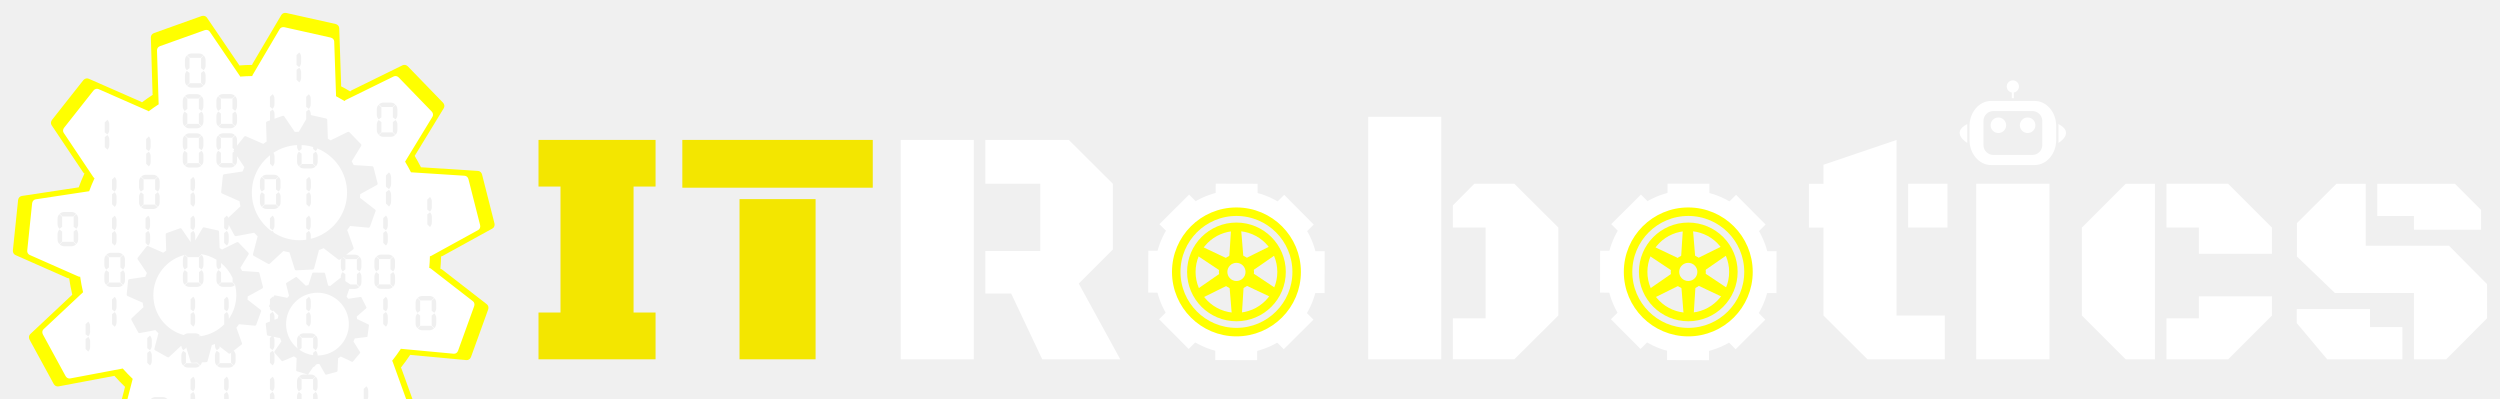
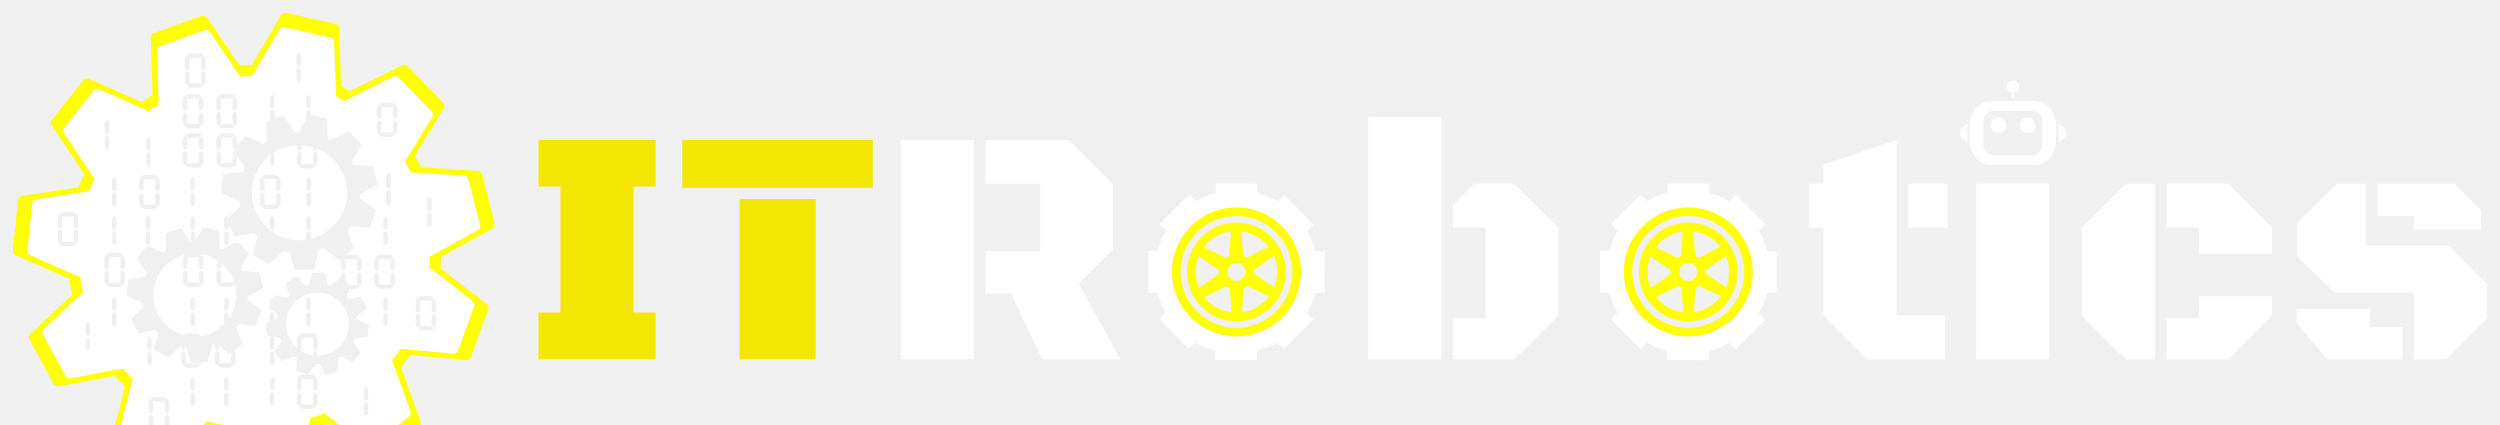
- <svg xmlns="http://www.w3.org/2000/svg" id="_Шар_2" data-name="Шар 2" viewBox="-5 -5 972 155">
+ <svg xmlns="http://www.w3.org/2000/svg" id="_Шар_2" data-name="Шар 2" viewBox="-5 -5 972 165">
  <defs>
    <style>
      .cls-1 {
        fill: #ff0;
      }

      .cls-1, .cls-2, .cls-3, .cls-4 {
        stroke-width: 0px;
      }

      .cls-2, .cls-5, .cls-6 {
        fill: none;
      }

      .cls-3 {
        fill: #f3e600;
      }

      .cls-4 {
        fill: #fff;
      }

      .cls-5 {
        stroke: #ff0;
        stroke-width: 3.3px;
      }

      .cls-5, .cls-6 {
        stroke-miterlimit: 10;
      }

      .cls-6 {
        stroke: #fff;
        stroke-width: 8.26px;
      }
    </style>
  </defs>
  <g id="Logo">
    <g>
      <path class="cls-2" d="m95.84,101.18c-.06-.22-.24-.38-.44-.39l-6.22-.4s-.04,0-.05,0c-.22-.43-.45-.84-.69-1.25l3.2-5.25c.11-.19.08-.44-.09-.61l-3.86-3.99c-.16-.16-.4-.21-.58-.12l-5.59,2.75c-.07.03-.12.08-.16.13-.33-.2-.67-.39-1.01-.57,0-.04.01-.07.01-.11l-.21-6.28c0-.22-.18-.41-.41-.46l-5.42-1.21c-.22-.05-.45.04-.55.22l-2.9,4.91v.11c0,.73-.24,1.33-.72,1.81l-1.04-1.01v-.34l-3.53-5.18c-.12-.18-.37-.25-.59-.17l-5.23,1.87c-.21.08-.36.27-.35.48l.19,6.23s0,.06.01.09c-.4.26-.8.54-1.18.83-.03-.03-.07-.05-.11-.07l-5.75-2.53c-.2-.09-.44-.02-.59.17l-3.44,4.36c-.14.18-.16.42-.04.59l3.47,5.18c.04.06.09.1.14.13-.23.5-.44,1.01-.63,1.53-.02,0-.03,0-.05,0l-6.21.94c-.21.03-.38.22-.41.46l-.57,5.52c-.02.23.09.44.28.52l5.7,2.52c.07.03.14.04.21.03.09.61.2,1.22.34,1.82-.01,0-.03.02-.04.03l-4.58,4.3c-.16.15-.19.4-.08.61l2.66,4.87c.11.2.32.31.53.27l6.12-1.15s.02,0,.03,0c.37.42.76.83,1.17,1.21l-1.57,6.05c-.05.21.05.44.26.56l4.85,2.7c.2.11.44.09.59-.05l4.56-4.25s.02-.03.03-.04c.09.02.17.04.26.06,0-.09-.02-.18-.02-.28v-2.05c0-.73.24-1.33.72-1.81l1.06,1.01v3.52s.03,0,.04,0l1.8,5.76c.06.21.28.35.52.33l2.11-.1v-3.77l1.03-.82c.49.51.74,1.13.74,1.84v2.05c0,.22-.03.42-.07.61l1.73-.09c.23-.01.42-.16.47-.36l1.62-6.01c.02-.08.02-.15,0-.22.43-.14.86-.31,1.28-.48v-1.47c0-.73.24-1.33.72-1.81l1.06,1.01v3.22l3.54,2.74c.17.13.43.12.61-.02l4.39-3.4c.18-.14.25-.37.18-.56l-2.11-5.86s-.04-.08-.07-.12c.36-.45.7-.92,1.02-1.41l6.19.58c.22.02.43-.12.51-.35l1.89-5.22c.08-.21.02-.45-.15-.58l-4.92-3.82c-.06-.04-.12-.07-.19-.08.04-.45.07-.9.08-1.36.05,0,.1-.02.14-.04l5.5-3.03c.19-.1.28-.34.22-.57l-1.37-5.38Zm-14.04-7.94h2.73c.71,0,1.31.24,1.81.72l-1.04,1.01h-4.25l-1.06-1.01c.5-.48,1.11-.72,1.81-.72Zm-1.32,33.08l-1.06-1.01c.5-.48,1.11-.72,1.81-.72h2.73c.71,0,1.31.24,1.81.72l-1.04,1.01h-4.25Zm6.13,2.97c0,.72-.25,1.33-.74,1.85l-1.03-.82v-3.88l1.04-1.01c.48.48.72,1.09.72,1.81v2.05Zm.56-25.38c0,.73-.24,1.33-.72,1.81l-.14-.13c.35,1.32.54,2.71.54,4.15,0,3.45-1.09,6.64-2.93,9.26v1.2c0,.73-.24,1.33-.72,1.81l-.99-.96c-2.41,2.45-5.6,4.13-9.17,4.64.33.43.51.95.51,1.55v2.05c0,.72-.25,1.33-.74,1.85l-1.03-.82v-3.88l.7-.68c-.08,0-.17.02-.25.02l-.56.54h-4.25l-1.06-1.01s.04-.03.06-.04c-6.81-1.88-11.82-8.12-11.82-15.54s5.19-13.89,12.2-15.64c0,0,0-.01.01-.02h.01c.06,0,.12-.02.19-.03l-.08-.08c.5-.48,1.11-.72,1.81-.72h2.73c.6,0,1.12.19,1.58.54,2.21.32,4.28,1.08,6.1,2.21v-.1c0-.73.24-1.33.72-1.81l1.06,1.01v2.16c1.9,1.56,3.44,3.55,4.47,5.81v-2.24l1.03-.82c.49.51.74,1.13.74,1.84v2.05Zm0-5.97c0,.72-.25,1.33-.74,1.84l-1.03-.82v-3.88l1.04-1.01c.48.48.72,1.09.72,1.81v2.05Z" />
      <path class="cls-2" d="m138.3,121.11l-4.26-2.03s-.1-.03-.15-.03c-.04-.34-.1-.68-.16-1.01.03-.01.07-.03.1-.06l3.58-3.13c.12-.11.15-.3.07-.46l-1.88-3.75c-.08-.15-.24-.24-.39-.22l-4.66.71s-.03,0-.04.01c-.23-.28-.47-.55-.71-.81l1.04-3.03h-.66c-.71,0-1.31-.24-1.81-.72l1.06-1.01h1.81s-.05-.06-.08-.08l-1.84-1.22v1.18l-1.06,1.01c-.48-.48-.72-1.09-.72-1.81v-1.54c-.12-.03-.24-.01-.33.06l-3.69,2.93s-.07.08-.09.12c-.28-.09-.56-.18-.84-.26,0-.03,0-.06,0-.09l-1.17-4.61c-.04-.16-.2-.27-.38-.27l-4.2-.02c-.17,0-.32.1-.37.25l-1.47,4.48s-.01.07-.01.1c-.35.08-.69.17-1.03.27-.01-.02-.02-.03-.04-.04l-3.45-3.27c-.12-.11-.31-.13-.46-.03l-3.56,2.23c-.15.09-.22.26-.18.41l1.15,4.57s.01.04.02.06c-.26.26-.5.53-.74.8-.03-.02-.06-.03-.09-.04l-4.66-.94c-.16-.03-.33.06-.41.22l-.27.56c.32.43.49.94.49,1.54v2.05c0,.58-.17,1.08-.48,1.53l1.89,1.81s.08.06.13.07c-.09.41-.16.82-.22,1.23-.01,0-.02,0-.03,0l-1.28.49v.83c0,.73-.24,1.33-.72,1.81l-1.04-1.01v-.95l-1.4.54c-.15.06-.25.23-.23.41l.47,4.17c.02.17.14.31.29.34l1.51.31.39-.38c.17.17.29.35.4.54l2.31.47c.06.01.11,0,.16,0,.16.44.35.87.55,1.29,0,0-.02.02-.02.03l-2.69,3.92c-.09.14-.08.33.04.46l2.75,3.17c.11.13.29.18.43.12l4.34-1.84s.01,0,.02-.01c.34.25.7.49,1.06.71l-.18,4.72c0,.16.11.32.28.37l4.02,1.21c.16.05.34,0,.43-.13l1.86-2.69c-.28.1-.58.16-.91.16h-2.73c-.71,0-1.31-.24-1.81-.72l1.06-1.01h4.25l.73.71.09-.13-.71-.69v-2.95c-1.94-.27-3.77-1.01-5.34-2.11l-.17.14c-.17-.18-.3-.38-.41-.58-2.11-1.68-3.68-4.08-4.3-6.92-1.44-6.58,2.73-13.08,9.31-14.53,6.58-1.44,13.08,2.73,14.53,9.31,1.44,6.58-2.73,13.08-9.31,14.53-.85.19-1.69.28-2.53.28v2.03c0,.48-.12.91-.33,1.28.34,0,.68,0,1.03-.01l2.26,3.97c.08.14.26.21.44.16l4.05-1.1c.17-.04.29-.18.29-.34l.23-4.71c0-.06-.01-.12-.04-.16.38-.23.75-.47,1.11-.73l4.29,2.03c.15.07.33.02.45-.12l2.69-3.22c.11-.13.13-.31.04-.45l-2.51-3.99s-.04-.05-.07-.08c.19-.39.37-.8.53-1.2l4.67-.57c.16-.02.29-.16.32-.34l.55-4.16c.02-.17-.06-.33-.2-.4Zm-27.81,12.09c0-.72.25-1.33.74-1.84l1.04.82v3.88l-1.06,1.01c-.48-.48-.72-1.09-.72-1.81v-2.05Z" />
      <path class="cls-2" d="m99.67,113.86c-.08.15-.05.34.06.44l.23.22v-1.27l-.3.61Z" />
      <path class="cls-2" d="m140.85,76.46l-5.65-4.38c-.07-.05-.14-.08-.22-.09.05-.51.08-1.03.09-1.56.06,0,.11-.02.16-.05l6.32-3.47c.22-.12.32-.39.26-.66l-1.57-6.17c-.06-.25-.27-.44-.51-.45l-7.13-.46s-.04,0-.06,0c-.25-.49-.51-.97-.79-1.44l3.68-6.03c.13-.21.09-.5-.1-.7l-4.43-4.58c-.18-.19-.45-.24-.67-.14l-6.42,3.15c-.08.04-.14.09-.18.15-.38-.23-.77-.45-1.16-.66,0-.04.01-.08.01-.13l-.24-7.21c0-.25-.2-.47-.47-.53l-5.93-1.33v1.72c0,.73-.24,1.33-.72,1.81l-1.04-1.01v-.91l-2.79,4.73s-.04.1-.05.14c-.54,0-1.08.03-1.61.07-.01-.03-.02-.05-.04-.08l-4.05-5.96c-.14-.21-.42-.29-.68-.19l-3.1,1.11v.29c0,.73-.24,1.33-.72,1.81l-1.04-1.01v-.46l-1.13.4c-.25.09-.41.31-.4.55l.22,7.15s0,.07.02.1c-.46.3-.92.62-1.36.95-.04-.03-.08-.06-.13-.08l-6.6-2.9c-.23-.1-.51-.02-.68.19l-2.74,3.47c-.02.67-.26,1.25-.73,1.73l-.39-.31-.09.11c-.16.2-.18.48-.05.68l.07.11.46-.36c.49.51.74,1.13.74,1.84v.3l2.71,4.05c.04.07.1.11.16.15-.26.57-.51,1.16-.73,1.75-.02,0-.03,0-.05,0l-7.13,1.08c-.25.04-.44.26-.47.53l-.66,6.33c-.03.26.1.5.32.6l6.54,2.89c.08.04.16.05.24.04.1.71.23,1.4.39,2.09-.01.01-.03.02-.04.03l-4.7,4.41c.11.29.16.6.16.94v1.77l2.24,4.11c.12.23.37.36.61.31l7.03-1.32s.02,0,.03,0c.43.48.87.95,1.34,1.39l-1.8,6.94c-.06.24.06.51.3.64l5.57,3.1c.23.13.5.1.68-.06l5.23-4.87s.03-.03.04-.05c.77.21,1.56.39,2.36.52l2.07,6.61c.07.24.32.4.59.38l6.36-.31c.26-.01.48-.18.54-.41l1.86-6.9c.02-.09.02-.17,0-.25.64-.21,1.26-.45,1.88-.72l5.7,4.4c.2.15.49.14.7-.03l.57-.44c.11-.21.25-.42.43-.6l.15.15.13-.1-.17-.16c.35-.34.76-.55,1.22-.65l2.71-2.1c.21-.16.29-.42.21-.65l-2.43-6.73c-.02-.05-.05-.09-.08-.13.41-.52.8-1.06,1.17-1.61l7.1.66c.25.02.49-.14.58-.4l2.17-5.99c.09-.25.02-.51-.17-.66Zm-27.71-29.27h2.73c.71,0,1.31.24,1.81.72l-1.04,1.01h-4.25l-1.06-1.01c.5-.48,1.11-.72,1.81-.72Zm-13.17,1.84l1.04-1.01c.48.48.72,1.09.72,1.81v2.05c0,.72-.25,1.33-.74,1.84l-1.03-.82v-3.88Zm15.86,38.83v.8c0,.73-.24,1.33-.72,1.81l-1.04-1.01v-1.26c-.86.12-1.74.19-2.64.19-3.66,0-7.07-1.07-9.94-2.9.16.34.25.71.25,1.12v2.05c0,.73-.24,1.33-.72,1.81l-1.04-1.01v-3.88l.76-.6c-4.72-3.35-7.81-8.86-7.81-15.09,0-5.89,2.76-11.14,7.05-14.53v-.58l1.03-.82c.13.13.24.28.33.42,2.66-1.74,5.79-2.81,9.16-2.98v-1.57c0-.73.24-1.33.72-1.81l1.06,1.01v2.37c1.55.07,3.05.33,4.47.76v-3.13l1.04-1.01c.48.48.72,1.09.72,1.81v2.05c0,.3-.05.58-.14.84,6.78,2.75,11.56,9.39,11.56,17.15,0,8.7-6.01,16-14.1,17.97Z" />
      <path class="cls-3" d="m204.37,134.7v-18.19h8.55v-48.98h-8.55v-18.13h45.51v18.13h-8.55v48.98h8.55v18.19h-45.51Z" />
      <path class="cls-3" d="m260.29,67.98v-18.58h74.04v18.58h-74.04Zm22.24,66.72v-62.28h29.57v62.28h-29.57Z" />
      <path class="cls-4" d="m345.2,134.7V49.41h28.41v85.29h-28.41Zm32.91-25.58v-16.52h21.34v-26.16h-21.34v-17.03h32.46l17.1,17.03v25.58l-13.24,13.24,16.13,29.44h-30.34l-12.08-25.58h-10.03Z" />
      <path class="cls-4" d="m526.96,134.7V40.41h28.41v94.29h-28.41Zm32.91,0v-15.94h12.73v-35.29h-12.73v-8.61l8.36-8.42h15.55l17.1,17.03v34.19l-17.1,17.03h-23.91Z" />
      <path class="cls-4" d="m721.07,134.7l-17.1-17.03v-34.19h-5.66v-17.03h5.66v-7.39l28.41-9.64v68.26h18.77v17.03h-30.08Zm15.81-51.23v-17.03h15.3v17.03h-15.3Z" />
      <rect class="cls-4" x="763.36" y="66.44" width="28.47" height="68.26" />
      <path class="cls-4" d="m821.46,134.7l-17.03-17.03v-34.19l17.03-17.03h11.38v68.26h-11.38Zm28.47-41.01v-10.22h-12.6v-17.03h23.97l17.03,17.03v10.22h-28.41Zm-12.6,41.01v-15.94h12.6v-8.55h28.41v7.46l-17.03,17.03h-23.97Z" />
      <path class="cls-4" d="m899.81,134.7l-11.83-14.08v-5.46h28.47v7.01h12.6v12.53h-29.24Zm33.74,0v-25.77h-30.72l-14.78-14.2v-12.98l15.36-15.3h11.38v24.1h32.39l14.78,14.91v13.3l-15.88,15.94h-12.53Zm0-50.39v-5.33h-14.27v-12.53h30.21l10.16,10.16v7.71h-26.1Z" />
      <rect class="cls-4" x="777.2" y="29.42" width=".8" height="3.77" />
      <path class="cls-4" d="m786.03,34.24h-16.86c-4.65,0-8.42,4.36-8.42,9.73v5.48c0,5.38,3.77,9.73,8.42,9.73h16.86c4.65,0,8.42-4.36,8.42-9.73v-5.48c0-5.38-3.77-9.73-8.42-9.73Zm3.01,17.16c0,2.12-1.72,3.84-3.84,3.84h-15.19c-2.12,0-3.84-1.72-3.84-3.84v-9.38c0-2.12,1.72-3.84,3.84-3.84h15.19c2.12,0,3.84,1.72,3.84,3.84v9.38Z" />
      <circle class="cls-4" cx="771.97" cy="43.7" r="3.02" />
      <circle class="cls-4" cx="783.34" cy="43.7" r="3.02" />
      <circle class="cls-4" cx="777.6" cy="28.62" r="2.38" />
      <path class="cls-4" d="m795.32,43.23v7.33s6.63-3.9,0-7.33Z" />
      <path class="cls-4" d="m759.86,43.23v7.33s-6.63-3.9,0-7.33Z" />
      <path class="cls-1" d="m187.25,81.85l-4.83-19.01c-.2-.78-.84-1.35-1.57-1.39l-21.98-1.41c-.06,0-.12,0-.19.01-.77-1.51-1.58-2.98-2.45-4.43l11.32-18.57c.4-.65.27-1.54-.32-2.15l-13.65-14.09c-.56-.58-1.4-.75-2.06-.43l-19.77,9.71c-.23.11-.42.28-.56.47-1.17-.71-2.37-1.38-3.59-2.02.03-.13.05-.26.04-.4l-.75-22.2c-.03-.77-.62-1.44-1.44-1.62L106.33.05c-.78-.18-1.58.14-1.95.77l-11.19,18.97c-.08.14-.13.29-.17.44-1.67.02-3.33.09-4.97.22-.04-.08-.07-.16-.12-.24L75.45,1.85c-.43-.63-1.29-.88-2.09-.6l-18.47,6.6c-.76.27-1.26.96-1.24,1.7l.67,22.01c0,.11.03.21.05.31-1.43.93-2.83,1.9-4.18,2.92-.11-.1-.24-.19-.39-.26l-20.33-8.93c-.7-.31-1.57-.06-2.09.6l-12.15,15.4c-.5.63-.56,1.48-.15,2.1l12.25,18.3c.13.2.31.35.5.46-.81,1.76-1.56,3.56-2.24,5.4-.05,0-.1,0-.16,0l-21.96,3.33c-.76.12-1.36.79-1.44,1.62L.01,92.32c-.08.8.32,1.55,1,1.85l20.14,8.9c.25.11.5.14.74.12.31,2.17.71,4.32,1.21,6.42-.05.03-.1.06-.14.1l-16.2,15.19c-.56.52-.67,1.42-.27,2.15l9.39,17.22c.38.71,1.15,1.1,1.87.96l21.64-4.08s.06-.02.09-.03c1.32,1.48,2.69,2.92,4.13,4.29l-5.54,21.38c-.19.74.19,1.56.92,1.96l17.14,9.54c.7.39,1.55.31,2.09-.19l16.11-15.01s.08-.1.12-.14c2.38.66,4.81,1.2,7.28,1.61l6.37,20.36c.23.73.98,1.22,1.82,1.18l19.59-.97c.8-.04,1.49-.55,1.68-1.26l5.74-21.26c.07-.27.07-.54,0-.78,1.97-.66,3.89-1.4,5.78-2.22l17.54,13.55c.61.47,1.5.44,2.17-.08l15.51-12.01c.64-.49.9-1.31.65-2l-7.47-20.71c-.06-.16-.14-.29-.24-.42,1.27-1.6,2.47-3.26,3.6-4.97l21.87,2.04c.76.07,1.5-.44,1.79-1.23l6.67-18.45c.27-.76.06-1.58-.52-2.04l-17.4-13.5c-.2-.16-.43-.25-.66-.29.14-1.58.24-3.18.28-4.79.17-.03.34-.07.5-.16l19.46-10.7c.67-.37,1-1.21.79-2.02Zm-15.83,2.38c-2.92,3.55-7.12,5.53-11.12,7.55-.36.18-.73.37-1.09.56.06,2.54-.06,5.03-.36,7.47.75,1.25,1.52,2.5,2.31,3.73.57.88,1.18,1.74,1.78,2.6.44.46.83.96,1.27,1.42.36.37.73.74,1.11,1.09.17.16.9.67,1.13.86.04.02.07.04.09.06.58.36,1.18.67,1.78.98,4.87,2.49,6.48,8.9,4.47,13.65-2.31,5.46-7.42,7.09-12.9,6.33-3.44-.48-6.83-1.22-10.24-1.88-.55-.11-1.1-.2-1.65-.3-1.11,1.7-2.33,3.34-3.66,4.91,1.84,3.77,3.15,7.75,4.75,11.63,1.87,4.55-3.32,2.88-4.57,7.8-1.36,5.34-.62,14.31-5.73,13.14-4.3-.98-7.01-5.14-7.15-9.35-3.91-.48-6.94-3.27-8.11-6.89-.04.02-.08.03-.11.05-.46,2.17-1.69,4.11-3.36,5.58-.05.66-.71-.85-1.17-.4l-.22,1.44s-.1.06-.15.09l-.76-.51c-.53.51-.94-.35-1.69-.35l-.98,2.28c-.7.16-1.42.24-2.14.24-.52,0-1.03-.05-1.52-.12.04,2.17.09,4.34.16,6.51.23,6.65-1.52,4.89-7.17,8.85-4.51,3.16-10.7,8.29-13.39,4.11-1.23-1.91-1.57-4-1.26-6.01-.14-.12-.28-.25-.41-.38-1.78-1.78-2.88-4.43-2.88-6.96v-5.52c0-.64.07-1.26.18-1.86-1.21-.13-2.42-.28-3.61-.47-.12.26-.28.5-.5.72l-1.02-.99c-3.38-.63-6.68-1.53-9.91-2.68-1.24,1.84-2.49,3.68-3.64,5.58-.8,1.31-1.55,2.65-2.22,4.03-.26.53-.98,2.67-.22.42-.24.71-.5,1.42-.72,2.14-1.62,5.27-4.48,3.95-9.81,2.73-5.07-1.16-10.67-3.04-9.16-7.96,1.89-6.14,5.18-11.45,8.7-16.73l-7.24-5.6c-1.9-1.91-3.65-3.91-5.27-5.98-3.19,1.58-6.41,3.11-9.53,4.84-4.81,2.68-10.52,1.03-13.46-3.53-2.84-4.4-.97-10.96,3.53-13.46,3.21-1.78,6.52-3.35,9.8-4.98-.72-1.89-1.36-3.83-1.92-5.82-.53-3.94-1.06-7.88-1.59-11.83-5.47-.47-11.44-1.29-15.92-4.06-4.68-2.89-6.07-8.65-3.53-13.46,2.44-4.62,9.07-6.23,13.46-3.53.13.08.23.15.31.2,0,0,0,0,0,0,.5.12,1,.26,1.51.36,1.27.26,2.56.43,3.84.63.11.02.57.09.98.15.95-3.85,2.36-7.56,4.24-11.15.73-2.24,1.61-4.4,2.62-6.48-1.47-.76-2.86-1.79-4.22-3.19-1-1.04-1.72-2.22-2.19-3.46-1.97-1.65-3.77-3.51-5.23-5.84-2.93-4.66,1.9-8.27,6.26-11.08,4.56-2.94,8-3.21,10.73,1.15.04.07.07.12.1.17.42.37.86.78,1.25,1.18,0,0,.01.01.02.02.38.26.75.52,1.14.78,1.74,1.16,3.53,2.24,5.23,3.46,2.83-2.71,5.88-5.03,9.16-6.97.05-1.77.33-3.52.59-5.29.08-.57.23-1.17.31-1.76,0-.47.01-1.1.02-1.25.02-3.11-.8-6.15-.53-9.27.43-5.01,3.87-5.13,8.75-6.71,4.57-1.48,9.28-2.83,11.63,1.19,1.48,2.54,2.34,5.39,4,7.82.07.1.4.52.62.8.21.22.43.47.49.53.9,1,1.85,1.95,2.81,2.9.36.36.71.71,1.07,1.06,1.73-.11,3.49-.13,5.27-.06,1.04,0,2.06.04,3.09.09.66-.57,1.31-1.16,1.92-1.79.2-.2.75-.94.72-.85.15-.24.28-.44.29-.46.08-.14.37-.56.59-.93.03-.1.07-.24.12-.41.81-2.49,1.49-5.03,2.33-7.51,1.94-5.81,6.45-3.68,12.49-2.31,6.19,1.41,9.51,2.49,8.6,8.12-.47,2.9-1.23,5.74-1.84,8.61-.1.48-.28,1.03-.38,1.57,0,.12,0,.31-.01.6-.03.5-.04,1-.04,1.5,1.76.83,3.49,1.73,5.21,2.72.06.05.12.09.18.14.4.11.79.22,1.19.33.19.05.34.1.45.13.16.02.32.04.49.06,1.05.13,2.1.25,3.15.32.04,0,.08,0,.11,0,.56-.63,1.07-1.14,1.25-1.34,1.24-1.32,2.81-2.56,4.41-3.39.78-.41,1.63-.72,2.44-1.06.84-.35,3.1-1.37,1.03-.43,4.12-1.89,8.44-2.01,12.14.85,3.56,2.75,4.93,7.15,3.92,11.49-.71,3.05-2.08,5.96-3.51,8.74-.52,1.01-1.03,2.03-1.55,3.04-.03.06-.06.11-.08.16-.06.26-.11.54-.16.75.03.5,0,1.04,0,1.52,0,.95-.07,1.89-.15,2.83-.06.76-.13,1.52-.19,2.28.59,1.15,1.15,2.31,1.68,3.49.56.12,1.12.23,1.67.37.28,0,.55.02.83.03,3.61.14,6.97.13,10.57.75,3.65.62,6.7,4.24,7.64,7.64,1.11,4.05-.27,7.55-2.81,10.64Z" />
      <g>
        <path class="cls-4" d="m117.77,131.36c.49.51.74,1.13.74,1.84v.02c.83,0,1.68-.1,2.53-.28,6.58-1.44,10.75-7.94,9.31-14.53-1.44-6.58-7.94-10.75-14.53-9.31-6.58,1.44-10.75,7.94-9.31,14.53.62,2.84,2.19,5.24,4.3,6.92-.21-.38-.32-.8-.32-1.27v-2.05c0-.73.24-1.33.72-1.81l1.06,1.01v3.88l-.87.68c1.57,1.11,3.4,1.84,5.34,2.11v-.93l1.03-.82Zm.74-4.12v2.05c0,.72-.25,1.33-.74,1.85l-1.03-.82v-3.88l1.04-1.01c.48.48.72,1.09.72,1.81Zm-4.44-15.86l1.04-1.01c.48.48.72,1.09.72,1.81v2.05c0,.72-.25,1.33-.74,1.84l-1.03-.82v-3.88Zm0,5.74l1.03-.82c.49.51.74,1.13.74,1.84v2.05c0,.73-.24,1.33-.72,1.81l-1.04-1.01v-3.88Zm-1.68,9.21l-1.06-1.01c.5-.48,1.11-.72,1.81-.72h2.73c.71,0,1.31.24,1.81.72l-1.04,1.01h-4.25Z" />
        <path class="cls-4" d="m118.37,52.73c-.12.37-.31.7-.6,1l-1.03-.82v-.75c-1.43-.43-2.93-.69-4.47-.76v1.51l-1.04.82c-.49-.51-.74-1.13-.74-1.84v-.48c-3.37.17-6.5,1.24-9.16,2.98.27.42.4.89.4,1.42v2.05c0,.73-.24,1.33-.72,1.81l-1.04-1.01v-3.3c-4.29,3.39-7.05,8.63-7.05,14.53,0,6.23,3.08,11.74,7.81,15.09l.27-.21c.21.22.37.47.49.73,2.87,1.83,6.28,2.9,9.94,2.9.9,0,1.78-.07,2.64-.19v-2.62l1.03-.82c.49.51.74,1.13.74,1.84v1.25c8.09-1.98,14.1-9.27,14.1-17.97,0-7.76-4.78-14.41-11.56-17.15Zm-19.66,10.2h2.73c.71,0,1.31.24,1.81.72l-1.04,1.01h-4.25l-1.06-1.01c.5-.48,1.11-.72,1.81-.72Zm-2.65,2.65c0-.73.24-1.33.72-1.81l1.06,1.01v3.88l-1.04.82c-.49-.51-.74-1.13-.74-1.84v-2.05Zm0,8.02v-2.05c0-.72.25-1.33.74-1.84l1.04.82v3.88l-1.06,1.01c-.48-.48-.72-1.09-.72-1.81Zm5.67,9.1c0,.72-.25,1.33-.74,1.84l-1.03-.82v-3.88l1.04-1.01c.48.48.72,1.09.72,1.81v2.05Zm-.29-6.45h-2.73c-.71,0-1.31-.24-1.81-.72l1.06-1.01h4.25l1.04,1.01c-.5.48-1.11.72-1.81.72Zm2.65-2.65c0,.73-.24,1.33-.72,1.81l-1.04-1.01v-3.88l1.03-.82c.49.51.74,1.13.74,1.84v2.05Zm0-5.97c0,.72-.25,1.33-.74,1.84l-1.03-.82v-3.88l1.04-1.01c.48.48.72,1.09.72,1.81v2.05Zm6.4-9.78v-2.05c0-.72.25-1.33.74-1.84l1.04.82v3.88l-1.06,1.01c-.48-.48-.72-1.09-.72-1.81Zm5.34,24.84c0,.72-.25,1.33-.74,1.84l-1.03-.82v-3.88l1.04-1.01c.48.48.72,1.09.72,1.81v2.05Zm.06-9.1c0,.73-.24,1.33-.72,1.81l-1.04-1.01v-3.88l1.03-.82c.49.51.74,1.13.74,1.84v2.05Zm0-5.97c0,.72-.25,1.33-.74,1.84l-1.03-.82v-3.88l1.04-1.01c.48.48.72,1.09.72,1.81v2.05Zm-.03-7.13h-2.73c-.71,0-1.31-.24-1.81-.72l1.06-1.01h4.25l1.04,1.01c-.5.48-1.11.72-1.81.72Zm2.65-2.65c0,.73-.24,1.33-.72,1.81l-1.04-1.01v-3.88l1.03-.82c.49.51.74,1.13.74,1.84v2.05Z" />
        <path class="cls-4" d="m85.41,103.06c-1.03-2.27-2.57-4.25-4.47-5.81v1.72l-1.04.82c-.49-.51-.74-1.13-.74-1.84v-1.96c-1.83-1.12-3.89-1.89-6.1-2.21.08.06.16.12.23.19l-1.04,1.01h-4.25l-.97-.93c-.06.01-.12.03-.19.04l1.05,1v3.88l-1.04.82c-.49-.51-.74-1.13-.74-1.84v-2.05c0-.72.24-1.32.71-1.8-7.01,1.75-12.2,8.09-12.2,15.64s5,13.65,11.82,15.54c.49-.45,1.08-.68,1.76-.68h2.73c.71,0,1.31.24,1.81.72l-.48.47c.08,0,.17-.02.25-.02l.34-.33c.08.08.15.17.21.26,3.57-.51,6.75-2.19,9.17-4.64l-.05-.05v-3.88l1.03-.82c.49.51.74,1.13.74,1.84v.85c1.84-2.62,2.93-5.81,2.93-9.26,0-1.43-.19-2.82-.54-4.15l-.9-.88v-1.65Zm-19.31.84v-2.05c0-.72.25-1.33.74-1.84l1.04.82v3.88l-1.06,1.01c-.48-.48-.72-1.09-.72-1.81Zm4.77,16.29c0,.73-.24,1.33-.72,1.81l-1.04-1.01v-3.88l1.03-.82c.49.51.74,1.13.74,1.84v2.05Zm0-5.97c0,.72-.25,1.33-.74,1.84l-1.03-.82v-3.88l1.04-1.01c.48.48.72,1.09.72,1.81v2.05Zm.6-7.67h-2.73c-.71,0-1.31-.24-1.81-.72l1.06-1.01h4.25l1.04,1.01c-.5.48-1.11.72-1.81.72Zm2.65-2.65c0,.73-.24,1.33-.72,1.81l-1.04-1.01v-3.88l1.03-.82c.49.51.74,1.13.74,1.84v2.05Zm0-5.97c0,.72-.25,1.33-.74,1.84l-1.03-.82v-3.88l1.04-1.01c.48.48.72,1.09.72,1.81v2.05Zm5.04,5.97v-2.05c0-.72.25-1.33.74-1.84l1.04.82v3.88l-1.06,1.01c-.48-.48-.72-1.09-.72-1.81Zm4.77,10.32c0,.72-.25,1.33-.74,1.84l-1.03-.82v-3.88l1.04-1.01c.48.48.72,1.09.72,1.81v2.05Zm2.41-8.4c-.5.48-1.11.72-1.81.72h-2.73c-.71,0-1.31-.24-1.81-.72l1.06-1.01h4.25l1.04,1.01Z" />
        <path class="cls-4" d="m181.67,82.52l-4.54-17.88c-.19-.73-.79-1.27-1.48-1.31l-20.67-1.33c-.06,0-.12,0-.18.01-.72-1.42-1.49-2.81-2.3-4.16l10.65-17.47c.38-.62.25-1.45-.3-2.02l-12.83-13.25c-.53-.54-1.31-.71-1.93-.4l-18.59,9.13c-.22.11-.39.26-.52.44-1.1-.66-2.23-1.3-3.37-1.9.03-.12.04-.25.04-.38l-.71-20.87c-.02-.72-.59-1.35-1.36-1.52l-18-4.03c-.74-.16-1.49.13-1.84.73l-10.52,17.84c-.08.13-.13.28-.16.42-1.57.02-3.13.08-4.67.21-.03-.08-.07-.15-.11-.22l-11.74-17.27c-.41-.6-1.22-.83-1.96-.56l-17.37,6.21c-.71.25-1.19.9-1.17,1.6l.63,20.7c0,.1.02.2.05.29-1.34.87-2.66,1.79-3.93,2.75-.11-.09-.23-.18-.37-.24l-19.12-8.4c-.66-.29-1.47-.06-1.96.56l-11.43,14.48c-.47.59-.53,1.4-.14,1.97l11.52,17.21c.13.19.29.33.47.43-.77,1.66-1.47,3.35-2.11,5.08-.05,0-.1,0-.15,0l-20.65,3.13c-.71.11-1.27.74-1.36,1.53l-1.9,18.35c-.08.75.3,1.46.94,1.74l18.94,8.37c.23.1.47.14.7.11.29,2.04.67,4.06,1.13,6.04-.04.03-.09.06-.13.09l-15.24,14.28c-.53.49-.63,1.33-.25,2.03l8.83,16.2c.36.66,1.08,1.03,1.76.9l20.35-3.84s.06-.02.09-.03c1.24,1.4,2.53,2.74,3.88,4.03l-5.21,20.11c-.18.7.18,1.46.87,1.85l16.12,8.97c.66.37,1.46.3,1.97-.18l15.15-14.12s.07-.09.11-.14c2.24.62,4.52,1.12,6.85,1.51l5.99,19.15c.22.69.93,1.15,1.71,1.11l18.42-.91c.75-.04,1.4-.52,1.58-1.19l5.39-19.99c.07-.25.06-.5,0-.74,1.85-.62,3.66-1.32,5.44-2.09l16.5,12.75c.57.44,1.42.41,2.04-.07l14.58-11.29c.6-.46.85-1.23.61-1.88l-7.03-19.48c-.05-.15-.13-.27-.22-.39,1.19-1.51,2.32-3.07,3.39-4.67l20.56,1.92c.72.07,1.42-.41,1.68-1.15l6.27-17.35c.26-.71.06-1.49-.49-1.91l-16.36-12.69c-.19-.15-.41-.24-.62-.27.13-1.49.23-2.99.26-4.51.16-.02.32-.07.47-.15l18.3-10.06c.63-.35.94-1.13.75-1.9Zm-161.64-5.1h2.73c.71,0,1.31.24,1.81.72l-1.04,1.01h-4.25l-1.06-1.01c.5-.48,1.11-.72,1.81-.72Zm-2.65,2.65c0-.73.24-1.33.72-1.81l1.06,1.01v3.88l-1.04.82c-.49-.51-.74-1.13-.74-1.85v-2.05Zm0,8.02v-2.05c0-.72.25-1.33.74-1.84l1.04.82v3.88l-1.06,1.01c-.48-.48-.72-1.09-.72-1.81Zm5.37,2.65h-2.73c-.71,0-1.31-.24-1.81-.72l1.06-1.01h4.25l1.04,1.01c-.5.48-1.11.72-1.81.72Zm2.65-2.65c0,.73-.24,1.33-.72,1.81l-1.04-1.01v-3.88l1.03-.82c.49.51.74,1.13.74,1.84v2.05Zm0-5.97c0,.72-.25,1.33-.74,1.85l-1.03-.82v-3.88l1.04-1.01c.48.48.72,1.09.72,1.81v2.05Zm4.64,47.77c0,.73-.24,1.33-.72,1.81l-1.04-1.01v-3.88l1.03-.82c.49.51.74,1.13.74,1.84v2.05Zm0-5.97c0,.72-.25,1.33-.74,1.85l-1.03-.82v-3.88l1.04-1.01c.48.48.72,1.09.72,1.81v2.05Zm114.11-89.04h2.73c.71,0,1.31.24,1.81.72l-1.04,1.01h-4.25l-1.06-1.01c.5-.48,1.11-.72,1.81-.72Zm-2.65,2.65c0-.73.24-1.33.72-1.81l1.06,1.01v3.88l-1.04.82c-.49-.51-.74-1.13-.74-1.84v-2.05Zm0,5.97c0-.72.25-1.33.74-1.84l1.04.82v3.88l-1.06,1.01c-.48-.48-.72-1.09-.72-1.81v-2.05Zm4.73,25.29c.56.58.84,1.28.84,2.1v2.34c0,.83-.27,1.51-.82,2.06l-1.19-1.15v-4.42l1.17-.93Zm-1.17-1.19v-4.42l1.19-1.15c.55.55.82,1.23.82,2.06v2.34c0,.82-.28,1.52-.84,2.1l-1.17-.93Zm.71,13.03v2.05c0,.72-.25,1.33-.74,1.84l-1.03-.82v-3.88l1.04-1.01c.48.48.72,1.09.72,1.81Zm-.74,4.12c.49.51.74,1.13.74,1.84v2.05c0,.73-.24,1.33-.72,1.81l-1.04-1.01v-3.88l1.03-.82Zm.91,9.24c.71,0,1.31.24,1.81.72l-1.04,1.01h-4.25l-1.06-1.01c.5-.48,1.11-.72,1.81-.72h2.73Zm-3.59,1.84v3.88l-1.04.82c-.49-.51-.74-1.13-.74-1.84v-2.05c0-.73.24-1.33.72-1.81l1.06,1.01Zm-28.3-63.19l1.04-1.01c.48.48.72,1.09.72,1.81v2.05c0,.72-.25,1.33-.74,1.84l-1.03-.82v-3.88Zm-3.74-16.23l1.04-1.01c.48.48.72,1.09.72,1.81v2.05c0,.72-.25,1.33-.74,1.84l-1.03-.82v-3.88Zm0,5.74l1.03-.82c.49.51.74,1.13.74,1.84v2.05c0,.73-.24,1.33-.72,1.81l-1.04-1.01v-3.88Zm-10.36,10.48l1.04-1.01c.48.48.72,1.09.72,1.81v2.05c0,.72-.25,1.33-.74,1.84l-1.03-.82v-3.88Zm-12.79,1.58v2.05c0,.72-.25,1.33-.74,1.84l-1.03-.82v-3.88l1.04-1.01c.48.48.72,1.09.72,1.81Zm-6.13,14.34l-1.06-1.01c.5-.48,1.11-.72,1.81-.72h2.73c.71,0,1.31.24,1.81.72l-1.04,1.01h-4.25Zm5.29,10.86c-.5.48-1.11.72-1.81.72h-2.73c-.71,0-1.31-.24-1.81-.72l1.06-1.01h4.25l1.04,1.01Zm-1.81-14.53h-2.73c-.71,0-1.31-.24-1.81-.72l1.06-1.01h4.25l1.04,1.01c-.5.48-1.11.72-1.81.72Zm.88-1.84v-3.88l1.03-.82c.49.51.74,1.13.74,1.84v2.05c0,.73-.24,1.33-.72,1.81l-1.04-1.01Zm-3.61-11.47h2.73c.71,0,1.31.24,1.81.72l-1.04,1.01h-4.25l-1.06-1.01c.5-.48,1.11-.72,1.81-.72Zm-2.65,2.65c0-.73.24-1.33.72-1.81l1.06,1.01v3.88l-1.04.82c-.49-.51-.74-1.13-.74-1.84v-2.05Zm0,5.97c0-.72.25-1.33.74-1.84l1.04.82v3.88l-1.06,1.01c-.48-.48-.72-1.09-.72-1.81v-2.05Zm0,9.28c0-.73.24-1.33.72-1.81l1.06,1.01v3.88l-1.04.82c-.49-.51-.74-1.13-.74-1.84v-2.05Zm0,5.97c0-.72.25-1.33.74-1.84l1.04.82v3.88l-1.06,1.01c-.48-.48-.72-1.09-.72-1.81v-2.05Zm-4.19-37.03v2.05c0,.72-.25,1.33-.74,1.84l-1.03-.82v-3.88l1.04-1.01c.48.48.72,1.09.72,1.81Zm-4.82,57l-1.04-1.01v-3.88l1.03-.82c.49.51.74,1.13.74,1.84v2.05c0,.73-.24,1.33-.72,1.81Zm.72,5.23v2.05c0,.72-.25,1.33-.74,1.84l-1.03-.82v-3.88l1.04-1.01c.48.48.72,1.09.72,1.81Zm-.74-11.16l-1.03-.82v-3.88l1.04-1.01c.48.48.72,1.09.72,1.81v2.05c0,.72-.25,1.33-.74,1.84Zm-1.39-9.33c-.71,0-1.31-.24-1.81-.72l1.06-1.01h4.25l1.04,1.01c-.5.48-1.11.72-1.81.72h-2.73Zm0-13.31h2.73c.71,0,1.31.24,1.81.72l-1.04,1.01h-4.25l-1.06-1.01c.5-.48,1.11-.72,1.81-.72Zm-1.81-2.66l1.06-1.01h4.25l1.04,1.01c-.5.48-1.11.72-1.81.72h-2.73c-.71,0-1.31-.24-1.81-.72Zm5.42,14.13v-3.88l1.03-.82c.49.51.74,1.13.74,1.84v2.05c0,.73-.24,1.33-.72,1.81l-1.04-1.01Zm1.03-4.92l-1.03-.82v-3.88l1.04-1.01c.48.48.72,1.09.72,1.81v2.05c0,.72-.25,1.33-.74,1.84Zm.02-9.32l-1.04-1.01v-3.88l1.03-.82c.49.51.74,1.13.74,1.84v2.05c0,.73-.24,1.33-.72,1.81Zm-.02-5.93l-1.03-.82v-3.88l1.04-1.01c.48.48.72,1.09.72,1.81v2.05c0,.72-.25,1.33-.74,1.84Zm-1.06-9.05h-2.73c-.71,0-1.31-.24-1.81-.72l1.06-1.01h4.25l1.04,1.01c-.5.48-1.11.72-1.81.72Zm.88-1.84v-3.88l1.03-.82c.49.51.74,1.13.74,1.84v2.05c0,.73-.24,1.33-.72,1.81l-1.04-1.01Zm-3.61-11.47h2.73c.71,0,1.31.24,1.81.72l-1.04,1.01h-4.25l-1.06-1.01c.5-.48,1.11-.72,1.81-.72Zm-2.65,2.65c0-.73.24-1.33.72-1.81l1.06,1.01v3.88l-1.04.82c-.49-.51-.74-1.13-.74-1.84v-2.05Zm0,5.97c0-.72.25-1.33.74-1.84l1.04.82v3.88l-1.06,1.01c-.48-.48-.72-1.09-.72-1.81v-2.05Zm1.8,7.2h2.73c.71,0,1.31.24,1.81.72l-1.04,1.01h-4.25l-1.06-1.01c.5-.48,1.11-.72,1.81-.72Zm-2.65,2.65c0-.73.24-1.33.72-1.81l1.06,1.01v3.88l-1.04.82c-.49-.51-.74-1.13-.74-1.84v-2.05Zm0,5.97c0-.72.25-1.33.74-1.84l1.04.82v3.88l-1.06,1.01c-.48-.48-.72-1.09-.72-1.81v-2.05Zm0,9.28c0-.73.24-1.33.72-1.81l1.06,1.01v3.88l-1.04.82c-.49-.51-.74-1.13-.74-1.84v-2.05Zm0,5.97c0-.72.25-1.33.74-1.84l1.04.82v3.88l-1.06,1.01c-.48-.48-.72-1.09-.72-1.81v-2.05Zm-8.98,10.13v2.05c0,.72-.25,1.33-.74,1.84l-1.03-.82v-3.88l1.04-1.01c.48.48.72,1.09.72,1.81Zm-4.46,18.96l-1.03-.82v-3.88l1.04-1.01c.48.48.72,1.09.72,1.81v2.05c0,.72-.25,1.33-.74,1.84Zm.74,2.07v2.05c0,.73-.24,1.33-.72,1.81l-1.04-1.01v-3.88l1.03-.82c.49.51.74,1.13.74,1.84Zm-1.65-10.36c-.71,0-1.31-.24-1.81-.72l1.06-1.01h4.25l1.04,1.01c-.5.48-1.11.72-1.81.72h-2.73Zm3.61-1.84v-3.88l1.03-.82c.49.51.74,1.13.74,1.84v2.05c0,.73-.24,1.33-.72,1.81l-1.04-1.01Zm-3.5-25.37l1.04-1.01c.48.48.72,1.09.72,1.81v2.05c0,.72-.25,1.33-.74,1.84l-1.03-.82v-3.88Zm0,5.74l1.03-.82c.49.51.74,1.13.74,1.84v2.05c0,.73-.24,1.33-.72,1.81l-1.04-1.01v-3.88Zm-.11,8.16h2.73c.71,0,1.31.24,1.81.72l-1.04,1.01h-4.25l-1.06-1.01c.5-.48,1.11-.72,1.81-.72Zm-2.65,2.65c0-.73.24-1.33.72-1.81l1.06,1.01v3.88l-1.04.82c-.49-.51-.74-1.13-.74-1.84v-2.05Zm0,5.97c0-.72.25-1.33.74-1.84l1.04.82v3.88l-1.06,1.01c-.48-.48-.72-1.09-.72-1.81v-2.05Zm-9.49,12.99l-1.03-.82v-3.88l1.04-1.01c.48.48.72,1.09.72,1.81v2.05c0,.72-.25,1.33-.74,1.84Zm.74,2.07v2.05c0,.73-.24,1.33-.72,1.81l-1.04-1.01v-3.88l1.03-.82c.49.51.74,1.13.74,1.84Zm-1.76-21.83l1.04-1.01c.48.48.72,1.09.72,1.81v2.05c0,.72-.25,1.33-.74,1.84l-1.03-.82v-3.88Zm0,5.74l1.03-.82c.49.51.74,1.13.74,1.84v2.05c0,.73-.24,1.33-.72,1.81l-1.04-1.01v-3.88Zm2.39,22.73c.71,0,1.31.24,1.81.72l-1.04,1.01h-4.25l-1.06-1.01c.5-.48,1.11-.72,1.81-.72h2.73Zm-5.21-50.7l1.04-1.01c.48.48.72,1.09.72,1.81v2.05c0,.72-.25,1.33-.74,1.84l-1.03-.82v-3.88Zm0,5.74l1.03-.82c.49.51.74,1.13.74,1.84v2.05c0,.73-.24,1.33-.72,1.81l-1.04-1.01v-3.88Zm-.16,47.6c0-.73.24-1.33.72-1.81l1.06,1.01v3.88l-1.04.82c-.49-.51-.74-1.13-.74-1.84v-2.05Zm0,8.02v-2.05c0-.72.25-1.33.74-1.84l1.04.82v3.88l-1.06,1.01c-.48-.48-.72-1.09-.72-1.81Zm4.75,16.29c0,.73-.24,1.33-.72,1.81l-1.04-1.01v-3.88l1.03-.82c.49.51.74,1.13.74,1.84v2.05Zm0-5.97c0,.72-.25,1.33-.74,1.85l-1.03-.82v-3.88l1.04-1.01c.48.48.72,1.09.72,1.81v2.05Zm.62-7.67h-2.73c-.71,0-1.31-.24-1.81-.72l1.06-1.01h4.25l1.04,1.01c-.5.48-1.11.72-1.81.72Zm2.65-2.65c0,.73-.24,1.33-.72,1.81l-1.04-1.01v-3.88l1.03-.82c.49.51.74,1.13.74,1.84v2.05Zm0-5.97c0,.72-.25,1.33-.74,1.84l-1.03-.82v-3.88l1.04-1.01c.48.48.72,1.09.72,1.81v2.05Zm10.08,52.13c.5-.48,1.11-.72,1.81-.72h2.73c.71,0,1.31.24,1.81.72l-1.04,1.01h-4.25l-1.06-1.01Zm.95,1.12v3.88l-1.04.82c-.49-.51-.74-1.13-.74-1.84v-2.05c0-.73.24-1.33.72-1.81l1.06,1.01Zm-.6-21.9c0,.72-.25,1.33-.74,1.85l-1.03-.82v-3.88l1.04-1.01c.48.48.72,1.09.72,1.81v2.05Zm-.74,2.07c.49.51.74,1.13.74,1.84v2.05c0,.73-.24,1.33-.72,1.81l-1.04-1.01v-3.88l1.03-.82Zm-.44,28.66v-2.05c0-.72.25-1.33.74-1.84l1.04.82v3.88l-1.06,1.01c-.48-.48-.72-1.09-.72-1.81Zm5.37,2.65h-2.73c-.71,0-1.31-.24-1.81-.72l1.06-1.01h4.25l1.04,1.01c-.5.48-1.11.72-1.81.72Zm2.65-2.65c0,.73-.24,1.33-.72,1.81l-1.04-1.01v-3.88l1.03-.82c.49.51.74,1.13.74,1.84v2.05Zm0-5.97c0,.72-.25,1.33-.74,1.84l-1.03-.82v-3.88l1.04-1.01c.48.48.72,1.09.72,1.81v2.05Zm4.65-18.79v-2.05c0-.72.25-1.33.74-1.84l1.04.82v3.88l-1.06,1.01c-.48-.48-.72-1.09-.72-1.81Zm5.34,16c0,.73-.24,1.33-.72,1.81l-1.04-1.01v-3.88l1.03-.82c.49.51.74,1.13.74,1.84v2.05Zm0-5.97c0,.72-.25,1.33-.74,1.84l-1.03-.82v-3.88l1.04-1.01c.48.48.72,1.09.72,1.81v2.05Zm.04-7.39h-2.73c-.71,0-1.31-.24-1.81-.72l1.06-1.01h4.25l1.04,1.01c-.5.48-1.11.72-1.81.72Zm7.68-2.65v-2.05c0-.72.25-1.33.74-1.84l1.04.82v3.88l-1.06,1.01c-.48-.48-.72-1.09-.72-1.81Zm5.34,16c0,.73-.24,1.33-.72,1.81l-1.04-1.01v-3.88l1.03-.82c.49.51.74,1.13.74,1.84v2.05Zm0-5.97c0,.72-.25,1.33-.74,1.84l-1.03-.82v-3.88l1.04-1.01c.48.48.72,1.09.72,1.81v2.05Zm.04-7.39h-2.73c-.71,0-1.31-.24-1.81-.72l1.06-1.01h4.25l1.04,1.01c-.5.48-1.11.72-1.81.72Zm2.65-2.65c0,.73-.24,1.33-.72,1.81l-1.04-1.01v-3.88l1.03-.82c.49.51.74,1.13.74,1.84v2.05Zm10.37-28.12l-5.5,3.03s-.09.04-.14.04c-.01.46-.04.91-.08,1.36.07.01.13.04.19.08l4.92,3.82c.16.13.22.36.15.58l-1.89,5.22c-.08.22-.29.37-.51.35l-6.19-.58c-.32.48-.66.95-1.02,1.41.03.03.05.07.07.12l2.11,5.86c.07.2,0,.43-.18.56l-4.39,3.4c-.19.15-.44.15-.61.02l-3.54-2.74v.66l-1.04.82c-.49-.51-.74-1.13-.74-1.85v-.58c-.42.17-.84.34-1.28.48.02.07.02.15,0,.22l-1.62,6.01c-.05.2-.25.35-.47.36l-1.73.09c-.1.46-.31.86-.65,1.2l-1.04-1.01v-.11l-2.11.1c-.24.01-.45-.13-.52-.33l-1.8-5.76s-.03,0-.04,0v.36l-1.04.82c-.43-.44-.66-.97-.71-1.56-.09-.02-.18-.04-.26-.06-.01.01-.02.03-.03.04l-4.56,4.25c-.15.14-.39.16-.59.05l-4.85-2.7c-.21-.12-.32-.35-.26-.56l1.57-6.05c-.41-.39-.79-.79-1.17-1.21,0,0-.02,0-.03,0l-6.12,1.15c-.2.04-.42-.07-.53-.27l-2.66-4.87c-.11-.21-.08-.46.08-.61l4.58-4.3s.03-.02.04-.03c-.14-.6-.25-1.2-.34-1.82-.07,0-.14,0-.21-.03l-5.7-2.52c-.19-.08-.3-.3-.28-.52l.57-5.52c.02-.24.19-.43.41-.46l6.21-.94s.03,0,.05,0c.19-.52.4-1.03.63-1.53-.05-.03-.1-.07-.14-.13l-3.47-5.18c-.12-.17-.1-.41.04-.59l3.44-4.36c.15-.19.39-.26.59-.17l5.75,2.53s.08.04.11.07c.38-.29.78-.56,1.18-.83,0-.03-.01-.06-.01-.09l-.19-6.23c0-.21.14-.4.35-.48l5.23-1.87c.22-.08.47,0,.59.17l3.53,5.18v-3.54l1.03-.82c.49.51.74,1.13.74,1.84v1.94l2.9-4.91c.11-.18.33-.27.55-.22l5.42,1.21c.23.05.4.24.41.46l.21,6.28s0,.08-.01.11c.34.18.68.37,1.01.57.04-.05.09-.1.16-.13l5.59-2.75c.19-.09.42-.04.58.12l3.86,3.99c.17.17.2.42.09.61l-3.2,5.25c.24.41.48.83.69,1.25.02,0,.03,0,.05,0l6.22.4c.21.01.39.17.44.39l1.37,5.38c.06.23-.03.47-.22.57Zm-14.82-17.68v-3.88l1.03-.82c.49.51.74,1.13.74,1.84v2.05c0,.73-.24,1.33-.72,1.81l-1.04-1.01Zm19.56,61.8c0,.73-.24,1.33-.72,1.81l-1.04-1.01v-3.88l1.03-.82c.49.51.74,1.13.74,1.84v2.05Zm-1.76-15.2v-3.88l1.03-.82c.49.51.74,1.13.74,1.84v2.05c0,.73-.24,1.33-.72,1.81l-1.04-1.01Zm1.76,9.24c0,.72-.25,1.33-.74,1.85l-1.03-.82v-3.88l1.04-1.01c.48.48.72,1.09.72,1.81v2.05Zm8.76,5.97v-2.05c0-.72.25-1.33.74-1.84l1.04.82v3.88l-1.06,1.01c-.48-.48-.72-1.09-.72-1.81Zm1.78-8.82v3.88l-1.04.82c-.49-.51-.74-1.13-.74-1.85v-2.05c0-.73.24-1.33.72-1.81l1.06,1.01Zm-.95-1.12c.5-.48,1.11-.72,1.81-.72h2.73c.71,0,1.31.24,1.81.72l-1.04,1.01h-4.25l-1.06-1.01Zm4.54,12.59h-2.73c-.71,0-1.31-.24-1.81-.72l1.06-1.01h4.25l1.04,1.01c-.5.48-1.11.72-1.81.72Zm2.65-2.65c0,.73-.24,1.33-.72,1.81l-1.04-1.01v-3.88l1.03-.82c.49.51.74,1.13.74,1.84v2.05Zm0-5.97c0,.72-.25,1.33-.74,1.85l-1.03-.82v-3.88l1.04-1.01c.48.48.72,1.09.72,1.81v2.05Zm19.7,9.73c0,.73-.24,1.33-.72,1.81l-1.04-1.01v-3.88l1.03-.82c.49.51.74,1.13.74,1.84v2.05Zm0-5.97c0,.72-.25,1.33-.74,1.84l-1.03-.82v-3.88l1.04-1.01c.48.48.72,1.09.72,1.81v2.05Zm-.26-23.39c-.02.18-.16.32-.32.34l-4.67.57c-.16.41-.33.81-.53,1.2.03.02.05.05.07.08l2.51,3.99c.08.13.07.32-.04.45l-2.69,3.22c-.12.14-.3.19-.45.12l-4.29-2.03c-.36.26-.73.5-1.11.73.03.05.04.1.04.16l-.23,4.71c0,.16-.13.3-.29.34l-4.05,1.1c-.17.05-.35-.02-.44-.16l-2.26-3.97c-.34.02-.68.02-1.03.01-.11.19-.23.37-.39.53l-.33-.32-.09.13.31.3c-.27.26-.57.44-.91.56l-1.86,2.69c-.09.13-.26.18-.43.13l-4.02-1.21c-.17-.05-.29-.2-.28-.37l.18-4.72c-.36-.22-.72-.46-1.06-.71,0,0-.01,0-.02.01l-4.34,1.84c-.14.06-.32.01-.43-.12l-2.75-3.17c-.12-.14-.14-.33-.04-.46l2.69-3.92s.02-.02.02-.03c-.2-.42-.38-.85-.55-1.29-.05.02-.1.02-.16,0l-2.31-.47c.21.37.32.79.32,1.27v2.05c0,.72-.25,1.33-.74,1.85l-1.03-.82v-3.88l.65-.63-1.51-.31c-.15-.03-.27-.17-.29-.34l-.47-4.17c-.02-.18.07-.35.23-.41l1.4-.54v-2.93l1.03-.82c.49.51.74,1.13.74,1.84v1.23l1.28-.49s.02,0,.03,0c.06-.41.13-.83.22-1.23-.05-.01-.09-.04-.13-.07l-1.89-1.81c-.08.11-.16.22-.25.32l-1.03-.82v-.73l-.23-.22c-.11-.11-.14-.29-.06-.44l.3-.61v-1.88l1.04-1.01c.09.09.16.18.23.28l.27-.56c.08-.16.25-.25.41-.22l4.66.94s.06.02.09.04c.24-.28.48-.54.74-.8,0-.02-.02-.04-.02-.06l-1.15-4.57c-.04-.15.04-.32.18-.41l3.56-2.23c.15-.1.34-.08.46.03l3.45,3.27s.03.03.04.04c.34-.1.68-.19,1.03-.27,0-.03,0-.07.01-.1l1.47-4.48c.05-.15.2-.25.37-.25l4.2.02c.18,0,.34.11.38.27l1.17,4.61s.01.06,0,.09c.28.08.56.16.84.26.02-.05.05-.09.09-.12l3.69-2.93c.09-.07.21-.09.33-.06v-.51c0-.72.25-1.33.74-1.84l1.04.82v2.7l1.84,1.22s.06.05.08.08h2.44l1.04,1.01c-.5.48-1.11.72-1.81.72h-2.07l-1.04,3.03c.25.26.49.53.71.81.01,0,.02,0,.04-.01l4.66-.71c.16-.02.32.07.39.22l1.88,3.75c.08.16.05.35-.07.46l-3.58,3.13s-.06.04-.1.06c.07.34.12.68.16,1.01.05,0,.1,0,.15.03l4.26,2.03c.14.07.22.23.2.4l-.55,4.16Zm-3.14-24.91c.49.51.74,1.13.74,1.84v2.05c0,.73-.24,1.33-.72,1.81l-1.04-1.01v-3.88l1.03-.82Zm-1.03-1.04v-3.88l1.04-1.01c.48.48.72,1.09.72,1.81v2.05c0,.72-.25,1.33-.74,1.84l-1.03-.82Zm5.06-16.61c-.09.26-.33.42-.58.4l-7.1-.66c-.37.55-.76,1.09-1.17,1.61.03.04.06.08.08.13l2.43,6.73c.08.22,0,.49-.21.65l-2.71,2.1c.19-.04.39-.07.6-.07h2.73c.71,0,1.31.24,1.81.72l-1.04,1.01h-4.25l-.89-.85-.13.1.91.86v3.88l-1.04.82c-.49-.51-.74-1.13-.74-1.84v-2.05c0-.46.11-.86.29-1.22l-.57.44c-.22.17-.51.18-.7.03l-5.7-4.4c-.61.27-1.24.51-1.88.72.02.08.02.17,0,.25l-1.86,6.9c-.06.23-.28.4-.54.41l-6.36.31c-.27.01-.52-.14-.59-.38l-2.07-6.61c-.8-.13-1.59-.31-2.36-.52-.01.02-.02.03-.04.05l-5.23,4.87c-.17.16-.45.19-.68.06l-5.57-3.1c-.24-.13-.36-.4-.3-.64l1.8-6.94c-.47-.45-.91-.91-1.34-1.39-.01,0-.02,0-.03,0l-7.03,1.32c-.23.04-.48-.08-.61-.31l-2.24-4.11v.28c0,.72-.25,1.33-.74,1.84l-1.03-.82v-3.88l1.04-1.01c.26.26.44.55.56.87l4.7-4.41s.03-.02.04-.03c-.16-.68-.29-1.38-.39-2.09-.08,0-.16,0-.24-.04l-6.54-2.89c-.22-.1-.35-.34-.32-.6l.66-6.33c.03-.27.22-.49.47-.53l7.13-1.08s.03,0,.05,0c.22-.6.46-1.18.73-1.75-.06-.04-.12-.08-.16-.15l-2.71-4.05v1.75c0,.73-.24,1.33-.72,1.81l-1.04-1.01v-3.88l.57-.45-.07-.11c-.13-.2-.11-.48.05-.68l.09-.11-.63-.5v-3.88l1.04-1.01c.48.48.72,1.09.72,1.81v2.05s0,.07,0,.11l2.74-3.47c.17-.21.45-.29.68-.19l6.6,2.9s.09.05.13.08c.44-.33.89-.65,1.36-.95,0-.03-.02-.07-.02-.1l-.22-7.15c0-.24.16-.46.4-.55l1.13-.4v-3.42l1.03-.82c.49.51.74,1.13.74,1.84v1.77l3.1-1.11c.26-.09.54-.01.68.19l4.05,5.96s.03.05.04.08c.53-.04,1.07-.07,1.61-.07.01-.05.03-.1.05-.14l2.79-4.73v-2.97l1.03-.82c.49.51.74,1.13.74,1.84v.33l5.93,1.33c.27.06.46.28.47.53l.24,7.21s0,.09-.01.13c.39.21.78.43,1.16.66.05-.06.1-.12.18-.15l6.42-3.15c.21-.11.49-.05.67.14l4.43,4.58c.19.2.23.48.1.7l-3.68,6.03c.28.47.55.95.79,1.44.02,0,.04,0,.06,0l7.13.46c.24.02.45.2.51.45l1.57,6.17c.07.26-.04.54-.26.66l-6.32,3.47c-.05.03-.11.04-.16.05-.01.52-.04,1.04-.09,1.56.08.01.15.04.22.09l5.65,4.38c.19.15.26.42.17.66l-2.17,5.99Zm1.74,21.55v-2.05c0-.72.25-1.33.74-1.84l1.04.82v3.88l-1.06,1.01c-.48-.48-.72-1.09-.72-1.81Zm5.2,15.53c0,.73-.24,1.33-.72,1.81l-1.04-1.01v-3.88l1.03-.82c.49.51.74,1.13.74,1.84v2.05Zm0-5.97c0,.72-.25,1.33-.74,1.85l-1.03-.82v-3.88l1.04-1.01c.48.48.72,1.09.72,1.81v2.05Zm.17-6.92h-2.73c-.71,0-1.31-.24-1.81-.72l1.06-1.01h4.25l1.04,1.01c-.5.48-1.11.72-1.81.72Zm2.65-2.65c0,.73-.24,1.33-.72,1.81l-1.04-1.01v-3.88l1.03-.82c.49.51.74,1.13.74,1.84v2.05Zm0-5.97c0,.72-.25,1.33-.74,1.84l-1.03-.82v-3.88l1.04-1.01c.48.48.72,1.09.72,1.81v2.05Zm-1.72-50.49h-2.73c-.71,0-1.31-.24-1.81-.72l1.06-1.01h4.25l1.04,1.01c-.5.48-1.11.72-1.81.72Zm2.65-2.65c0,.73-.24,1.33-.72,1.81l-1.04-1.01v-3.88l1.03-.82c.49.51.74,1.13.74,1.84v2.05Zm0-5.97c0,.72-.25,1.33-.74,1.84l-1.03-.82v-3.88l1.04-1.01c.48.48.72,1.09.72,1.81v2.05Zm7.07,73.15c0-.73.24-1.33.72-1.81l1.06,1.01v3.88l-1.04.82c-.49-.51-.74-1.13-.74-1.85v-2.05Zm0,8.02v-2.05c0-.72.25-1.33.74-1.84l1.04.82v3.88l-1.06,1.01c-.48-.48-.72-1.09-.72-1.81Zm5.37,2.65h-2.73c-.71,0-1.31-.24-1.81-.72l1.06-1.01h4.25l1.04,1.01c-.5.48-1.11.72-1.81.72Zm2.65-2.65c0,.73-.24,1.33-.72,1.81l-1.04-1.01v-3.88l1.03-.82c.49.51.74,1.13.74,1.84v2.05Zm0-8.02v2.05c0,.72-.25,1.33-.74,1.85l-1.03-.82v-3.88l1.04-1.01c.48.48.72,1.09.72,1.81Zm-2.65-2.65c.71,0,1.31.24,1.81.72l-1.04,1.01h-4.25l-1.06-1.01c.5-.48,1.11-.72,1.81-.72h2.73Zm.95-28.64c0,.73-.24,1.33-.72,1.81l-1.04-1.01v-3.88l1.03-.82c.49.51.74,1.13.74,1.84v2.05Zm0-5.97c0,.72-.25,1.33-.74,1.84l-1.03-.82v-3.88l1.04-1.01c.48.48.72,1.09.72,1.81v2.05Z" />
      </g>
      <g>
        <circle class="cls-6" cx="651.4" cy="100.72" r="27.61" />
        <g>
          <polygon class="cls-1" points="648.73 106.73 654.18 106.69 653.46 118.01 649.66 118.04 648.73 106.73" />
          <polygon class="cls-1" points="644.86 101.41 647.62 106.1 637.45 111.14 635.53 107.87 644.86 101.41" />
          <polygon class="cls-1" points="647.53 95.4 644.85 100.14 635.4 93.85 637.27 90.54 647.53 95.4" />
          <polygon class="cls-1" points="654.08 94.7 648.63 94.75 649.35 83.42 653.15 83.39 654.08 94.7" />
          <polygon class="cls-1" points="657.95 100.03 655.18 95.33 665.36 90.29 667.28 93.57 657.95 100.03" />
          <polygon class="cls-1" points="655.28 106.04 657.96 101.3 667.41 107.59 665.54 110.89 655.28 106.04" />
        </g>
        <circle class="cls-5" cx="651.4" cy="100.72" r="23.41" />
        <circle class="cls-5" cx="651.4" cy="100.72" r="17.54" />
        <circle class="cls-5" cx="651.4" cy="100.72" r="5.18" />
        <g>
          <rect class="cls-4" x="675.19" y="98.48" width="16.29" height="4.64" transform="translate(785.85 -582.28) rotate(90.14)" />
          <rect class="cls-4" x="665.78" y="121.04" width="16.29" height="4.64" transform="translate(1238.66 -264.54) rotate(135.14)" />
          <rect class="cls-4" x="643.17" y="130.33" width="16.29" height="4.64" transform="translate(1302.3 266.94) rotate(-179.86)" />
          <rect class="cls-4" x="620.62" y="120.92" width="16.29" height="4.64" transform="translate(984.88 655.88) rotate(-134.86)" />
          <rect class="cls-4" x="611.32" y="98.32" width="16.29" height="4.64" transform="translate(517.27 719.85) rotate(-89.86)" />
          <rect class="cls-4" x="620.73" y="75.76" width="16.29" height="4.64" transform="translate(128.01 466.29) rotate(-44.86)" />
          <rect class="cls-4" x="643.33" y="66.46" width="16.29" height="4.64" transform="translate(.17 -1.63) rotate(.14)" />
          <rect class="cls-4" x="665.89" y="75.87" width="16.29" height="4.64" transform="translate(254.05 -454.77) rotate(45.14)" />
        </g>
      </g>
      <g>
        <circle class="cls-6" cx="475.73" cy="100.72" r="27.61" />
        <g>
          <polygon class="cls-1" points="473.06 106.73 478.51 106.69 477.79 118.01 473.99 118.04 473.06 106.73" />
          <polygon class="cls-1" points="469.19 101.41 471.95 106.1 461.78 111.14 459.86 107.87 469.19 101.41" />
          <polygon class="cls-1" points="471.86 95.4 469.18 100.14 459.73 93.85 461.6 90.54 471.86 95.4" />
          <polygon class="cls-1" points="478.41 94.7 472.96 94.75 473.68 83.42 477.48 83.39 478.41 94.7" />
          <polygon class="cls-1" points="482.28 100.03 479.51 95.33 489.68 90.29 491.61 93.57 482.28 100.03" />
          <polygon class="cls-1" points="479.6 106.04 482.29 101.3 491.74 107.59 489.87 110.89 479.6 106.04" />
        </g>
        <circle class="cls-5" cx="475.73" cy="100.72" r="23.41" />
        <circle class="cls-5" cx="475.73" cy="100.72" r="17.54" />
        <circle class="cls-5" cx="475.73" cy="100.72" r="5.18" />
        <g>
          <rect class="cls-4" x="499.52" y="98.48" width="16.29" height="4.64" transform="translate(609.74 -406.61) rotate(90.14)" />
          <rect class="cls-4" x="490.11" y="121.04" width="16.29" height="4.64" transform="translate(938.46 -140.63) rotate(135.14)" />
          <rect class="cls-4" x="467.5" y="130.33" width="16.29" height="4.64" transform="translate(950.96 266.5) rotate(-179.86)" />
          <rect class="cls-4" x="444.95" y="120.92" width="16.29" height="4.64" transform="translate(685.3 531.36) rotate(-134.86)" />
          <rect class="cls-4" x="435.65" y="98.32" width="16.29" height="4.64" transform="translate(342.04 544.18) rotate(-89.86)" />
          <rect class="cls-4" x="445.06" y="75.76" width="16.29" height="4.64" transform="translate(76.87 342.39) rotate(-44.86)" />
          <rect class="cls-4" x="467.66" y="66.46" width="16.29" height="4.64" transform="translate(.17 -1.19) rotate(.14)" />
          <rect class="cls-4" x="490.22" y="75.87" width="16.29" height="4.64" transform="translate(202.28 -330.24) rotate(45.14)" />
        </g>
      </g>
    </g>
  </g>
</svg>
